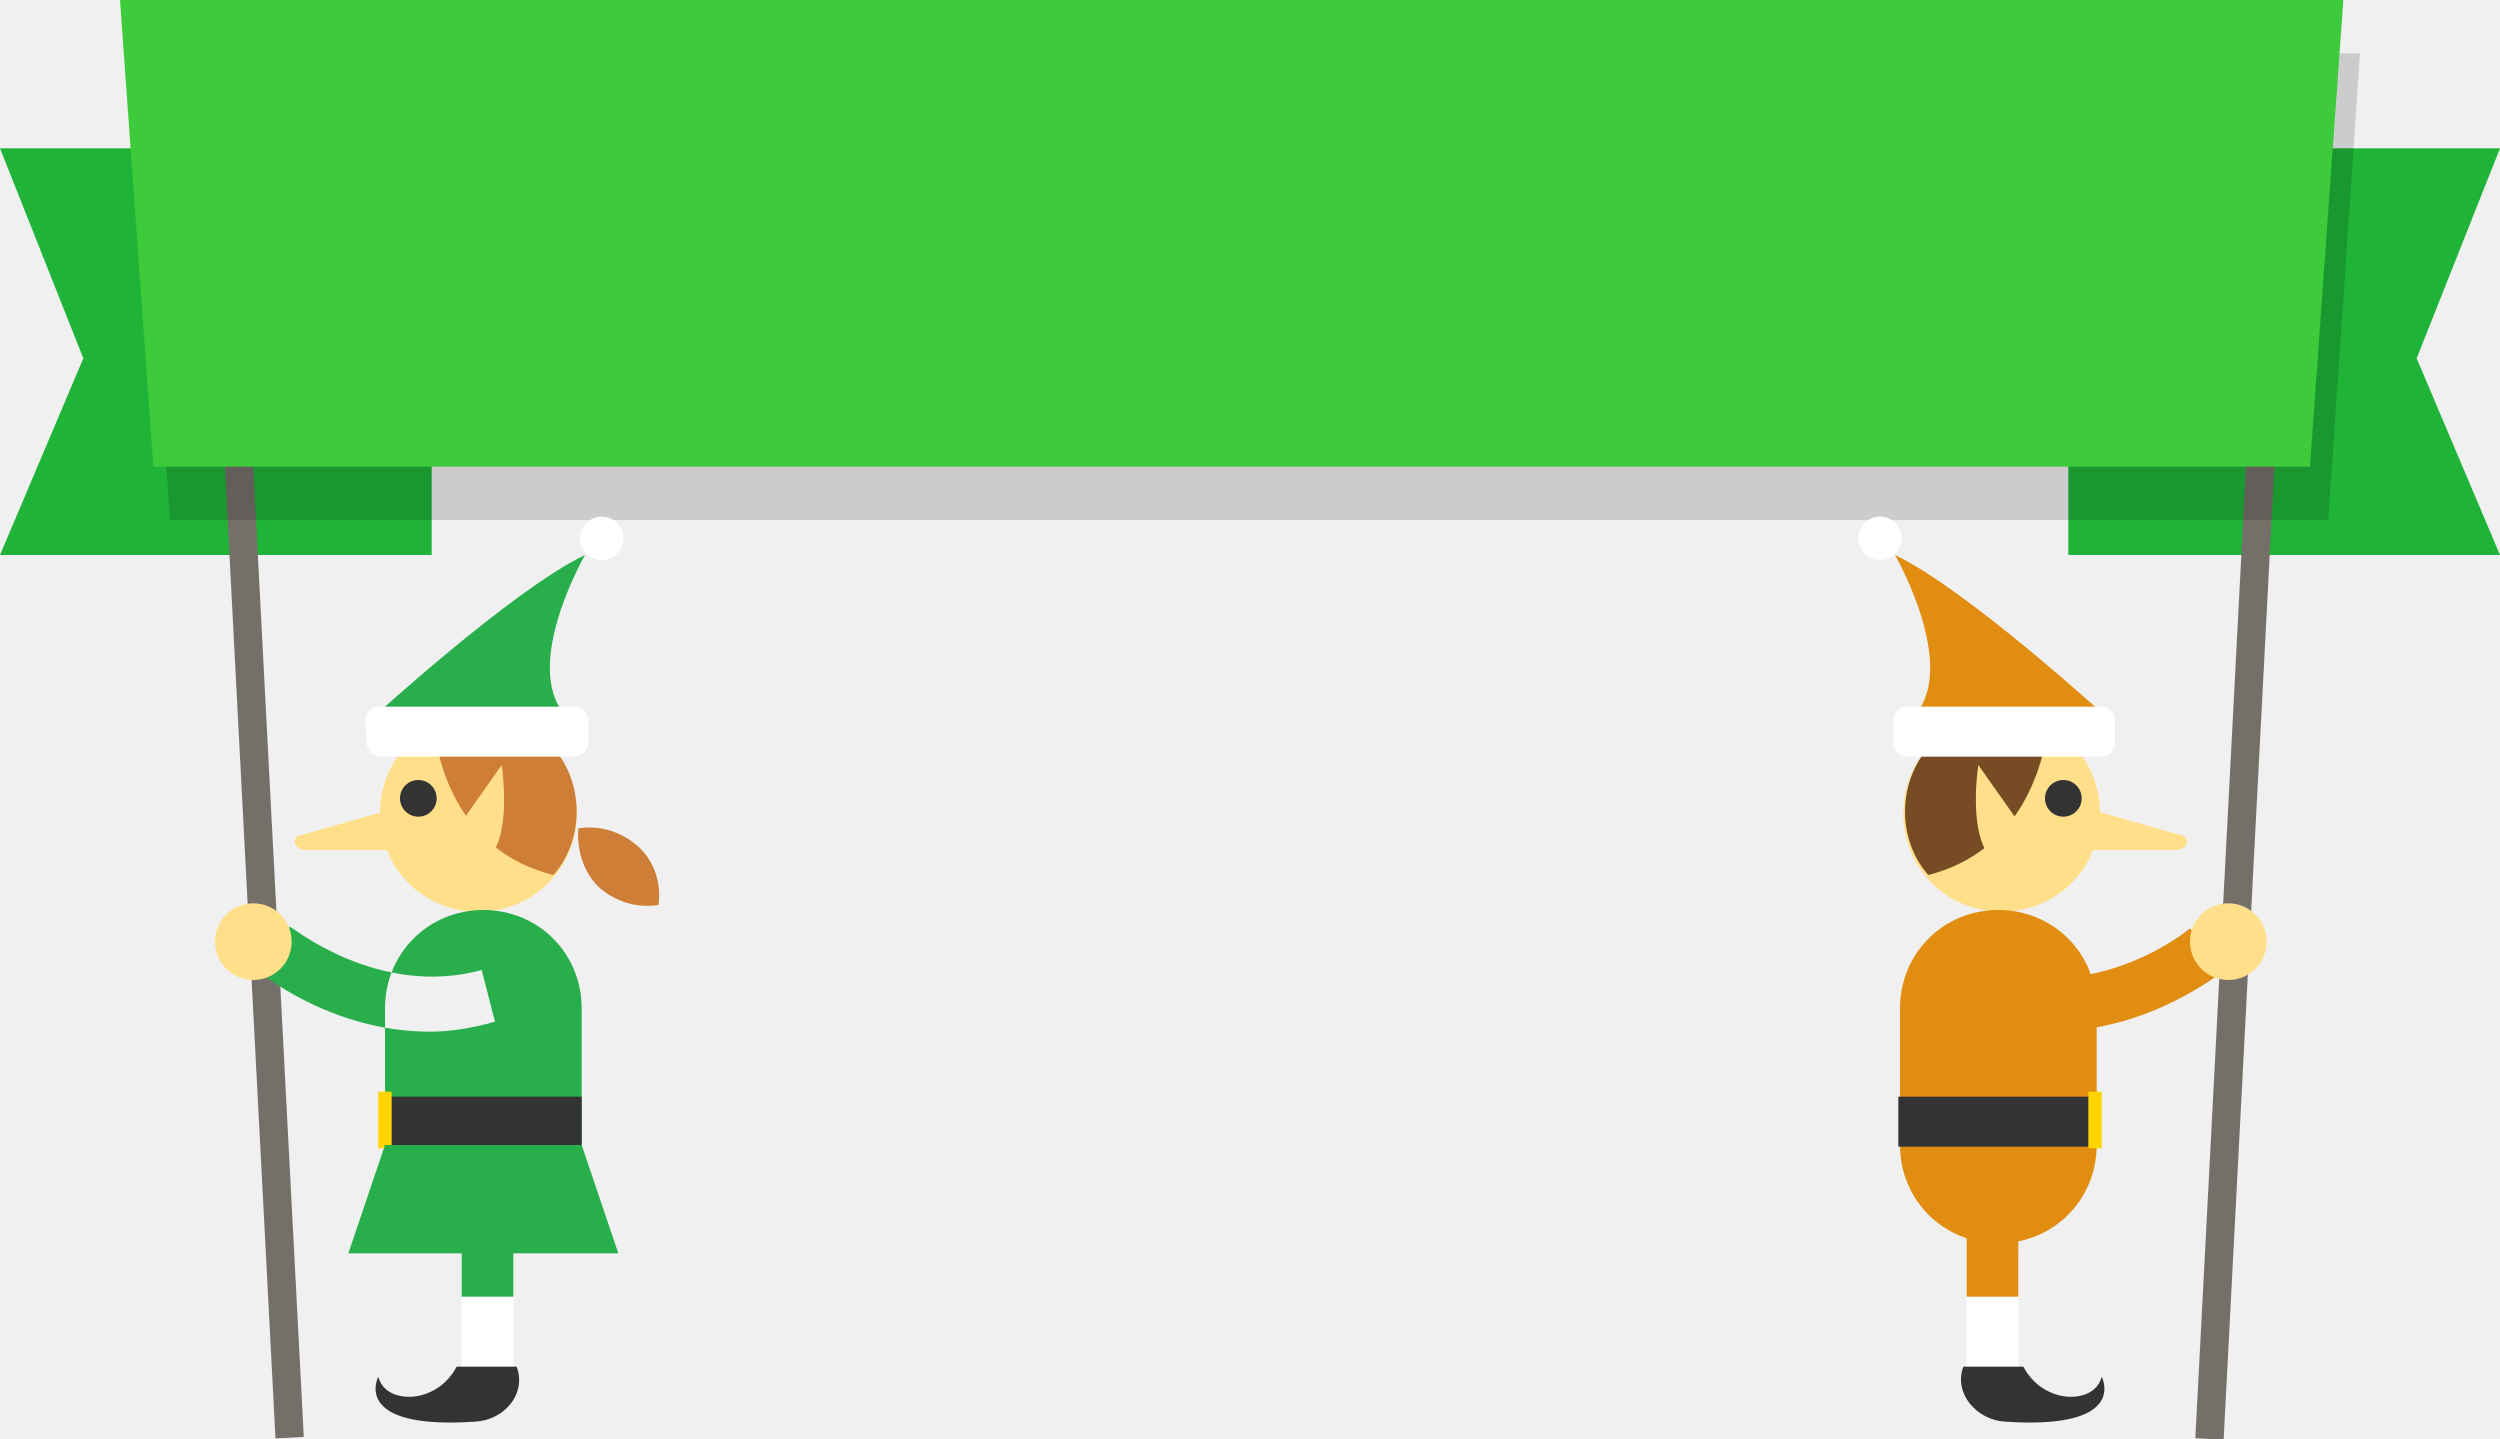
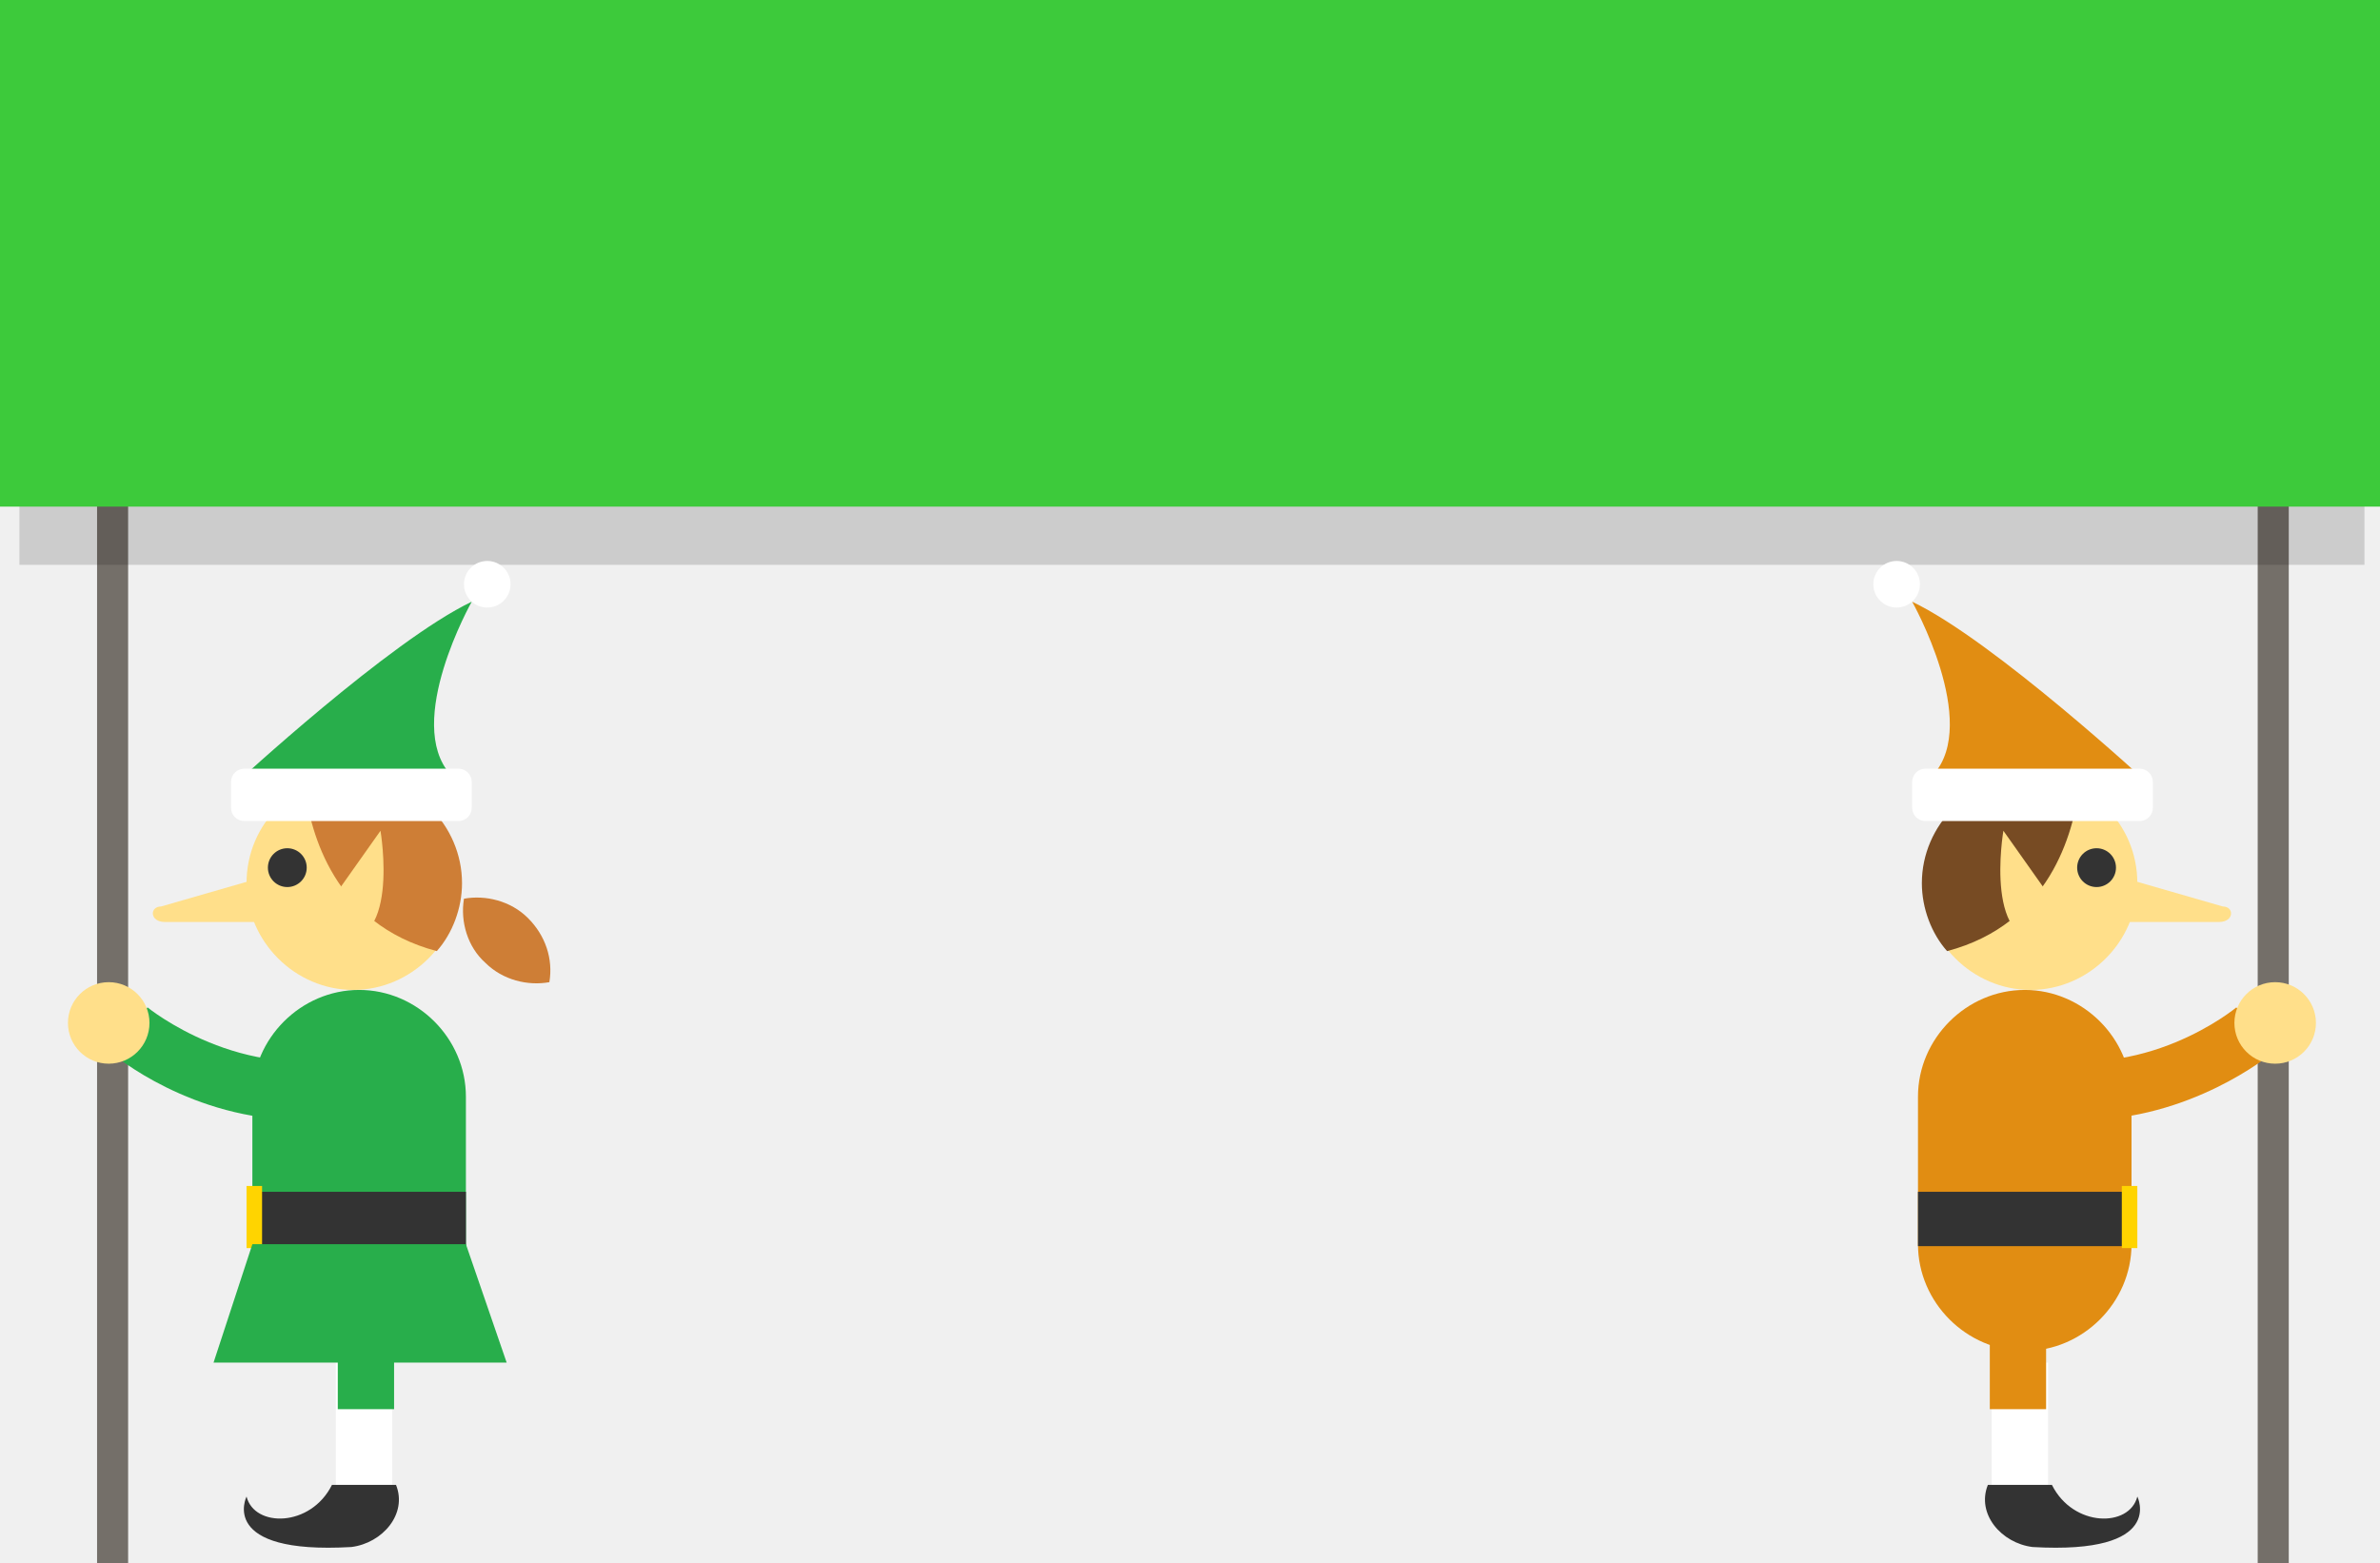
- <svg xmlns="http://www.w3.org/2000/svg" viewBox="0 87.6 150 86.3" enable-background="new 0 87.6 150 86.3">
-   <path fill="#1FB338" d="M25.9 120.9H0l5-11.8-5-12.6h25.9zM124.1 120.9H150l-5-11.8 5-12.6h-25.9z" />
-   <g fill="#746F69">
-     <path d="M135.865 94.304l1.697.09-4.144 79.587-1.698-.087zM18.227 173.817l-1.698.088-4.145-79.588 1.697-.09z" />
+ <svg xmlns="http://www.w3.org/2000/svg" version="1.1" id="Layer_1" x="0px" y="0px" viewBox="0 0 122.6 80.5" style="enable-background:new 0 0 122.6 80.5;" xml:space="preserve">
+   <g>
+     <polygon style="display:none;fill:#1FB338;" points="15.6,31.1 -8.5,31.1 -3.9,20.1 -8.5,8.3 15.6,8.3" />
+     <g style="display:none;">
+       <polygon style="display:inline;fill:#1FB338;" points="107.3,31.1 131.4,31.1 126.8,20.1 131.4,8.3 107.3,8.3" />
+     </g>
+     <g>
+       <rect x="116.3" y="6.2" style="fill:#746F69;" width="1.6" height="74.4" />
+       <rect x="5" y="6.2" style="fill:#746F69;" width="1.6" height="74.4" />
+     </g>
+     <g>
+       <g style="opacity:0.15;">
+         <rect x="1" y="3" width="120.8" height="26.1" />
+       </g>
+       <g>
+         <rect x="0" y="0" style="fill:#3DCA3B;" width="122.6" height="26.1" />
+       </g>
+     </g>
+     <g>
+       <g>
+         <path style="fill:#28AE4B;" d="M12.1 40.4c0 0 8-7.4 12.2-9.4c0 0-3.5 6.2-1.1 8.9L12.1 40.4z" />
+         <path style="fill:#FFDF8A;" d="M12.7 45.5c0 3 2.5 5.5 5.5 5.5l0 0c3 0 5.5-2.5 5.5-5.5l0 0c0-3-2.5-5.5-5.5-5.5l0 0 C15.2 40 12.7 42.4 12.7 45.5L12.7 45.5z" />
+         <g>
+           <path style="fill:#CE7E36;" d="M15.7 40.6c0.8-0.4 1.6-0.6 2.6-0.6c3 0 5.5 2.5 5.5 5.5c0 1.3-0.5 2.6-1.3 3.5 C17.2 47.6 16 42.9 15.7 40.6z" />
+         </g>
+         <path style="fill:#FFDF8A;" d="M16.7 46.9l2.9-4.1c0 0 1.1 6.4-2.5 5.6L16.7 46.9z" />
+         <path style="fill:#FFFFFF;" d="M11.9 41.6c0 0.4 0.3 0.7 0.7 0.7h11c0.4 0 0.7-0.3 0.7-0.7v-1.3c0-0.4-0.3-0.7-0.7-0.7h-11 c-0.4 0-0.7 0.3-0.7 0.7V41.6z" />
+         <circle style="fill:#333333;" cx="14.8" cy="44.7" r="1" />
+         <path style="fill:#28AE4B;" d="M13 64.1c0 3 2.5 5.5 5.5 5.5c3 0 5.5-2.5 5.5-5.5v-7.6c0-3-2.5-5.5-5.5-5.5c-3 0-5.5 2.5-5.5 5.5 V64.1z" />
+         <path style="fill:#28AE4B;" d="M15.5 57.7c-5.6 0-9.6-3.3-9.8-3.5l1.9-2.3c0 0 4.9 4 10.7 2.4l0.8 2.9 C17.9 57.6 16.7 57.7 15.5 57.7z" />
+         <polyline style="fill:#FFFFFF;" points="17.3,70.2 17.3,77 20.2,77 20.2,70.2" />
+         <path style="fill:#28AE4B;" d="M19.6 66.5c-1.9 0-2.2 1-2.2 2v4.1h2.9v-4.7L19.6 66.5z" />
+         <path style="fill:#333333;" d="M20.4 76.5h-3.3c-1.1 2.2-4 2.2-4.4 0.6c0 0-1.5 3 5.4 2.6C19.7 79.5 21 78 20.4 76.5z" />
+         <rect x="13" y="61.4" style="fill:#333333;" width="11" height="2.8" />
+         <rect x="12.7" y="61.1" style="fill:#FFD400;" width="0.8" height="3.2" />
+         <circle style="fill:#FFFFFF;" cx="25.1" cy="30.1" r="1.2" />
+         <circle style="fill:#FFDF8A;" cx="5.6" cy="52.7" r="2.1" />
+       </g>
+       <path style="fill:#FFDF8A;" d="M13.5 45.2l-5.2 1.5c-0.6 0-0.6 0.8 0.2 0.8h6.2L13.5 45.2z" />
+     </g>
+     <g>
+       <path style="fill:#CE7E36;" d="M25 49.6c0.9 0.9 2.2 1.2 3.3 1c0.2-1.2-0.2-2.4-1.1-3.3c-0.9-0.9-2.2-1.2-3.3-1 C23.7 47.5 24.1 48.8 25 49.6z" />
+     </g>
+     <polygon style="fill:#28AE4B;" points="26.1,70.2 11,70.2 13,64.1 24,64.1" />
+     <g>
+       <g>
+         <path style="fill:#E18D12;" d="M110.7 40.4c0 0-8-7.4-12.2-9.4c0 0 3.5 6.2 1.1 8.9L110.7 40.4z" />
+         <path style="fill:#FFDF8A;" d="M110.1 45.5c0 3-2.5 5.5-5.5 5.5l0 0c-3 0-5.5-2.5-5.5-5.5l0 0c0-3 2.5-5.5 5.5-5.5l0 0 C107.6 40 110.1 42.4 110.1 45.5L110.1 45.5z" />
+         <g>
+           <path style="fill:#774B23;" d="M107.1 40.6c-0.8-0.4-1.6-0.6-2.6-0.6c-3 0-5.5 2.5-5.5 5.5c0 1.3 0.5 2.6 1.3 3.5 C105.6 47.6 106.8 42.9 107.1 40.6z" />
+         </g>
+         <path style="fill:#FFDF8A;" d="M106.1 46.9l-2.9-4.1c0 0-1.1 6.4 2.5 5.6L106.1 46.9z" />
+         <path style="fill:#FFFFFF;" d="M110.9 41.6c0 0.4-0.3 0.7-0.7 0.7h-11c-0.4 0-0.7-0.3-0.7-0.7v-1.3c0-0.4 0.3-0.7 0.7-0.7h11 c0.4 0 0.7 0.3 0.7 0.7V41.6z" />
+         <circle style="fill:#333333;" cx="108" cy="44.7" r="1" />
+         <path style="fill:#E18D12;" d="M109.8 64.1c0 3-2.5 5.5-5.5 5.5c-3 0-5.5-2.5-5.5-5.5v-7.6c0-3 2.5-5.5 5.5-5.5 c3 0 5.5 2.5 5.5 5.5V64.1z" />
+         <path style="fill:#E18D12;" d="M107.3 57.7c-1.2 0-2.4-0.1-3.6-0.5l0.8-2.9c5.9 1.6 10.7-2.4 10.7-2.4l1.9 2.3 C116.9 54.4 112.8 57.7 107.3 57.7z" />
+         <polyline style="fill:#FFFFFF;" points="105.5,70.2 105.5,77 102.6,77 102.6,70.2" />
+         <path style="fill:#E18D12;" d="M103.2 66.5c1.9 0 2.2 1 2.2 2v4.1h-2.9v-4.7L103.2 66.5z" />
+         <path style="fill:#333333;" d="M102.4 76.5h3.3c1.1 2.2 4 2.2 4.4 0.6c0 0 1.5 3-5.4 2.6C103.1 79.5 101.8 78 102.4 76.5z" />
+         <rect x="98.8" y="61.4" style="fill:#333333;" width="11" height="2.8" />
+         <rect x="109.3" y="61.1" style="fill:#FFD400;" width="0.8" height="3.2" />
+         <circle style="fill:#FFFFFF;" cx="97.7" cy="30.1" r="1.2" />
+         <circle style="fill:#FFDF8A;" cx="117.2" cy="52.7" r="2.1" />
+       </g>
+       <path style="fill:#FFDF8A;" d="M109.3 45.2l5.2 1.5c0.6 0 0.6 0.8-0.2 0.8H108L109.3 45.2z" />
+     </g>
  </g>
-   <path d="M139.7 118.8H10.2l-1.9-28h133.3z" opacity=".15" />
-   <path fill="#3DCA3B" d="M138.6 115.6H9.2l-2-28h133.4z" />
-   <path fill="#28AE4B" d="M22.1 130.9s8.6-7.9 13-10c0 0-3.8 6.6-1.2 9.6l-11.8.4z" />
-   <path fill="#FFDF8A" d="M22.8 136.4c0 3.3 2.6 5.9 5.9 5.9 3.3 0 5.9-2.6 5.9-5.9 0-3.3-2.6-5.9-5.9-5.9-3.3 0-5.9 2.6-5.9 5.9z" />
-   <path fill="#CE7E36" d="M26 131.1c.8-.4 1.7-.7 2.7-.7 3.3 0 5.9 2.6 5.9 5.9 0 1.4-.5 2.8-1.4 3.8-5.6-1.4-6.9-6.5-7.2-9z" />
-   <path fill="#FFDF8A" d="M27 137.9l3.1-4.4s1.1 6.9-2.7 6.1l-.4-1.7z" />
-   <path fill="#fff" d="M22 132.2c0 .4.4.8.8.8h11.7c.4 0 .8-.4.8-.8v-1.4c0-.4-.4-.8-.8-.8H22.7c-.4 0-.8.4-.8.8l.1 1.4z" />
-   <circle fill="#333" cx="25.1" cy="135.5" r="1.1" />
-   <path fill="#28AE4B" d="M23.1 156.3c0 3.3 2.6 5.9 5.9 5.9 3.3 0 5.9-2.6 5.9-5.9v-8.2c0-3.3-2.6-5.9-5.9-5.9-3.3 0-5.9 2.6-5.9 5.9v8.2zM25.8 149.5c-6 0-10.3-3.6-10.5-3.8l2.1-2.5c.1 0 5.3 4.3 11.5 2.6l.8 3.1c-1.4.4-2.7.6-3.9.6z" />
-   <path fill="#fff" d="M27.7 162.8v7.3h3.1v-7.3" />
-   <path fill="#28AE4B" d="M30.1 158.9c-2.1 0-2.4 1-2.4 2.1v4.4h3.1v-5l-.7-1.5z" />
-   <path fill="#333" d="M31 169.6h-3.6c-1.2 2.3-4.3 2.3-4.7.6 0 0-1.7 3.2 5.8 2.7 1.8-.1 3.1-1.7 2.5-3.3zM23.1 153.4h11.8v3H23.1z" />
-   <path fill="#FFD400" d="M22.7 153.1h.8v3.4h-.8z" />
-   <circle fill="#fff" cx="36.1" cy="119.9" r="1.3" />
-   <circle fill="#FFDF8A" cx="15.2" cy="144.1" r="2.3" />
-   <path fill="#FFDF8A" d="M23.7 136.1l-5.6 1.6c-.6 0-.6.9.3.9H25l-1.3-2.5z" />
-   <path fill="#CE7E36" d="M35.9 140.8c1 .9 2.3 1.3 3.6 1.1.2-1.2-.2-2.6-1.2-3.5-1-.9-2.3-1.3-3.6-1.1-.1 1.3.3 2.6 1.2 3.5z" />
-   <path fill="#28AE4B" d="M37.1 162.8H20.9l2.2-6.5h11.8z" />
-   <path fill="#E18D12" d="M126.7 130.9s-8.6-7.9-13-10c0 0 3.8 6.6 1.2 9.6l11.8.4z" />
-   <path fill="#FFDF8A" d="M126 136.4c0 3.3-2.6 5.9-5.9 5.9-3.3 0-5.9-2.6-5.9-5.9 0-3.3 2.6-5.9 5.9-5.9 3.3 0 5.9 2.6 5.9 5.9z" />
-   <path fill="#774B23" d="M122.9 131.1c-.8-.4-1.7-.7-2.7-.7-3.3 0-5.9 2.6-5.9 5.9 0 1.4.5 2.8 1.4 3.8 5.5-1.4 6.9-6.5 7.2-9z" />
-   <path fill="#FFDF8A" d="M121.8 137.9l-3.1-4.4s-1.1 6.9 2.7 6.1l.4-1.7z" />
-   <path fill="#fff" d="M126.9 132.2c0 .4-.4.8-.8.8h-11.7c-.4 0-.8-.4-.8-.8v-1.4c0-.4.4-.8.8-.8h11.7c.4 0 .8.4.8.8v1.4z" />
-   <circle fill="#333" cx="123.8" cy="135.5" r="1.1" />
-   <path fill="#E18D12" d="M125.8 156.3c0 3.3-2.6 5.9-5.9 5.9-3.3 0-5.9-2.6-5.9-5.9v-8.2c0-3.3 2.6-5.9 5.9-5.9 3.3 0 5.9 2.6 5.9 5.9v8.2zM123 149.5c-1.2 0-2.5-.2-3.9-.5l.8-3.1c6.3 1.7 11.4-2.5 11.5-2.6l2.1 2.5c-.2.1-4.5 3.7-10.5 3.7z" />
-   <path fill="#fff" d="M121.1 162.8v7.3H118v-7.3" />
-   <path fill="#E18D12" d="M118.7 158.9c2.1 0 2.4 1 2.4 2.1v4.4H118v-5l.7-1.5z" />
-   <path fill="#333" d="M117.8 169.6h3.6c1.2 2.3 4.3 2.3 4.7.6 0 0 1.7 3.2-5.8 2.7-1.7-.1-3.1-1.7-2.5-3.3zM113.9 153.4h11.8v3h-11.8z" />
-   <path fill="#FFD400" d="M125.3 153.1h.8v3.4h-.8z" />
-   <circle fill="#fff" cx="112.8" cy="119.9" r="1.3" />
-   <circle fill="#FFDF8A" cx="133.7" cy="144.1" r="2.3" />
-   <path fill="#FFDF8A" d="M125.2 136.1l5.6 1.6c.6 0 .6.9-.3.9h-6.6l1.3-2.5z" />
</svg>
